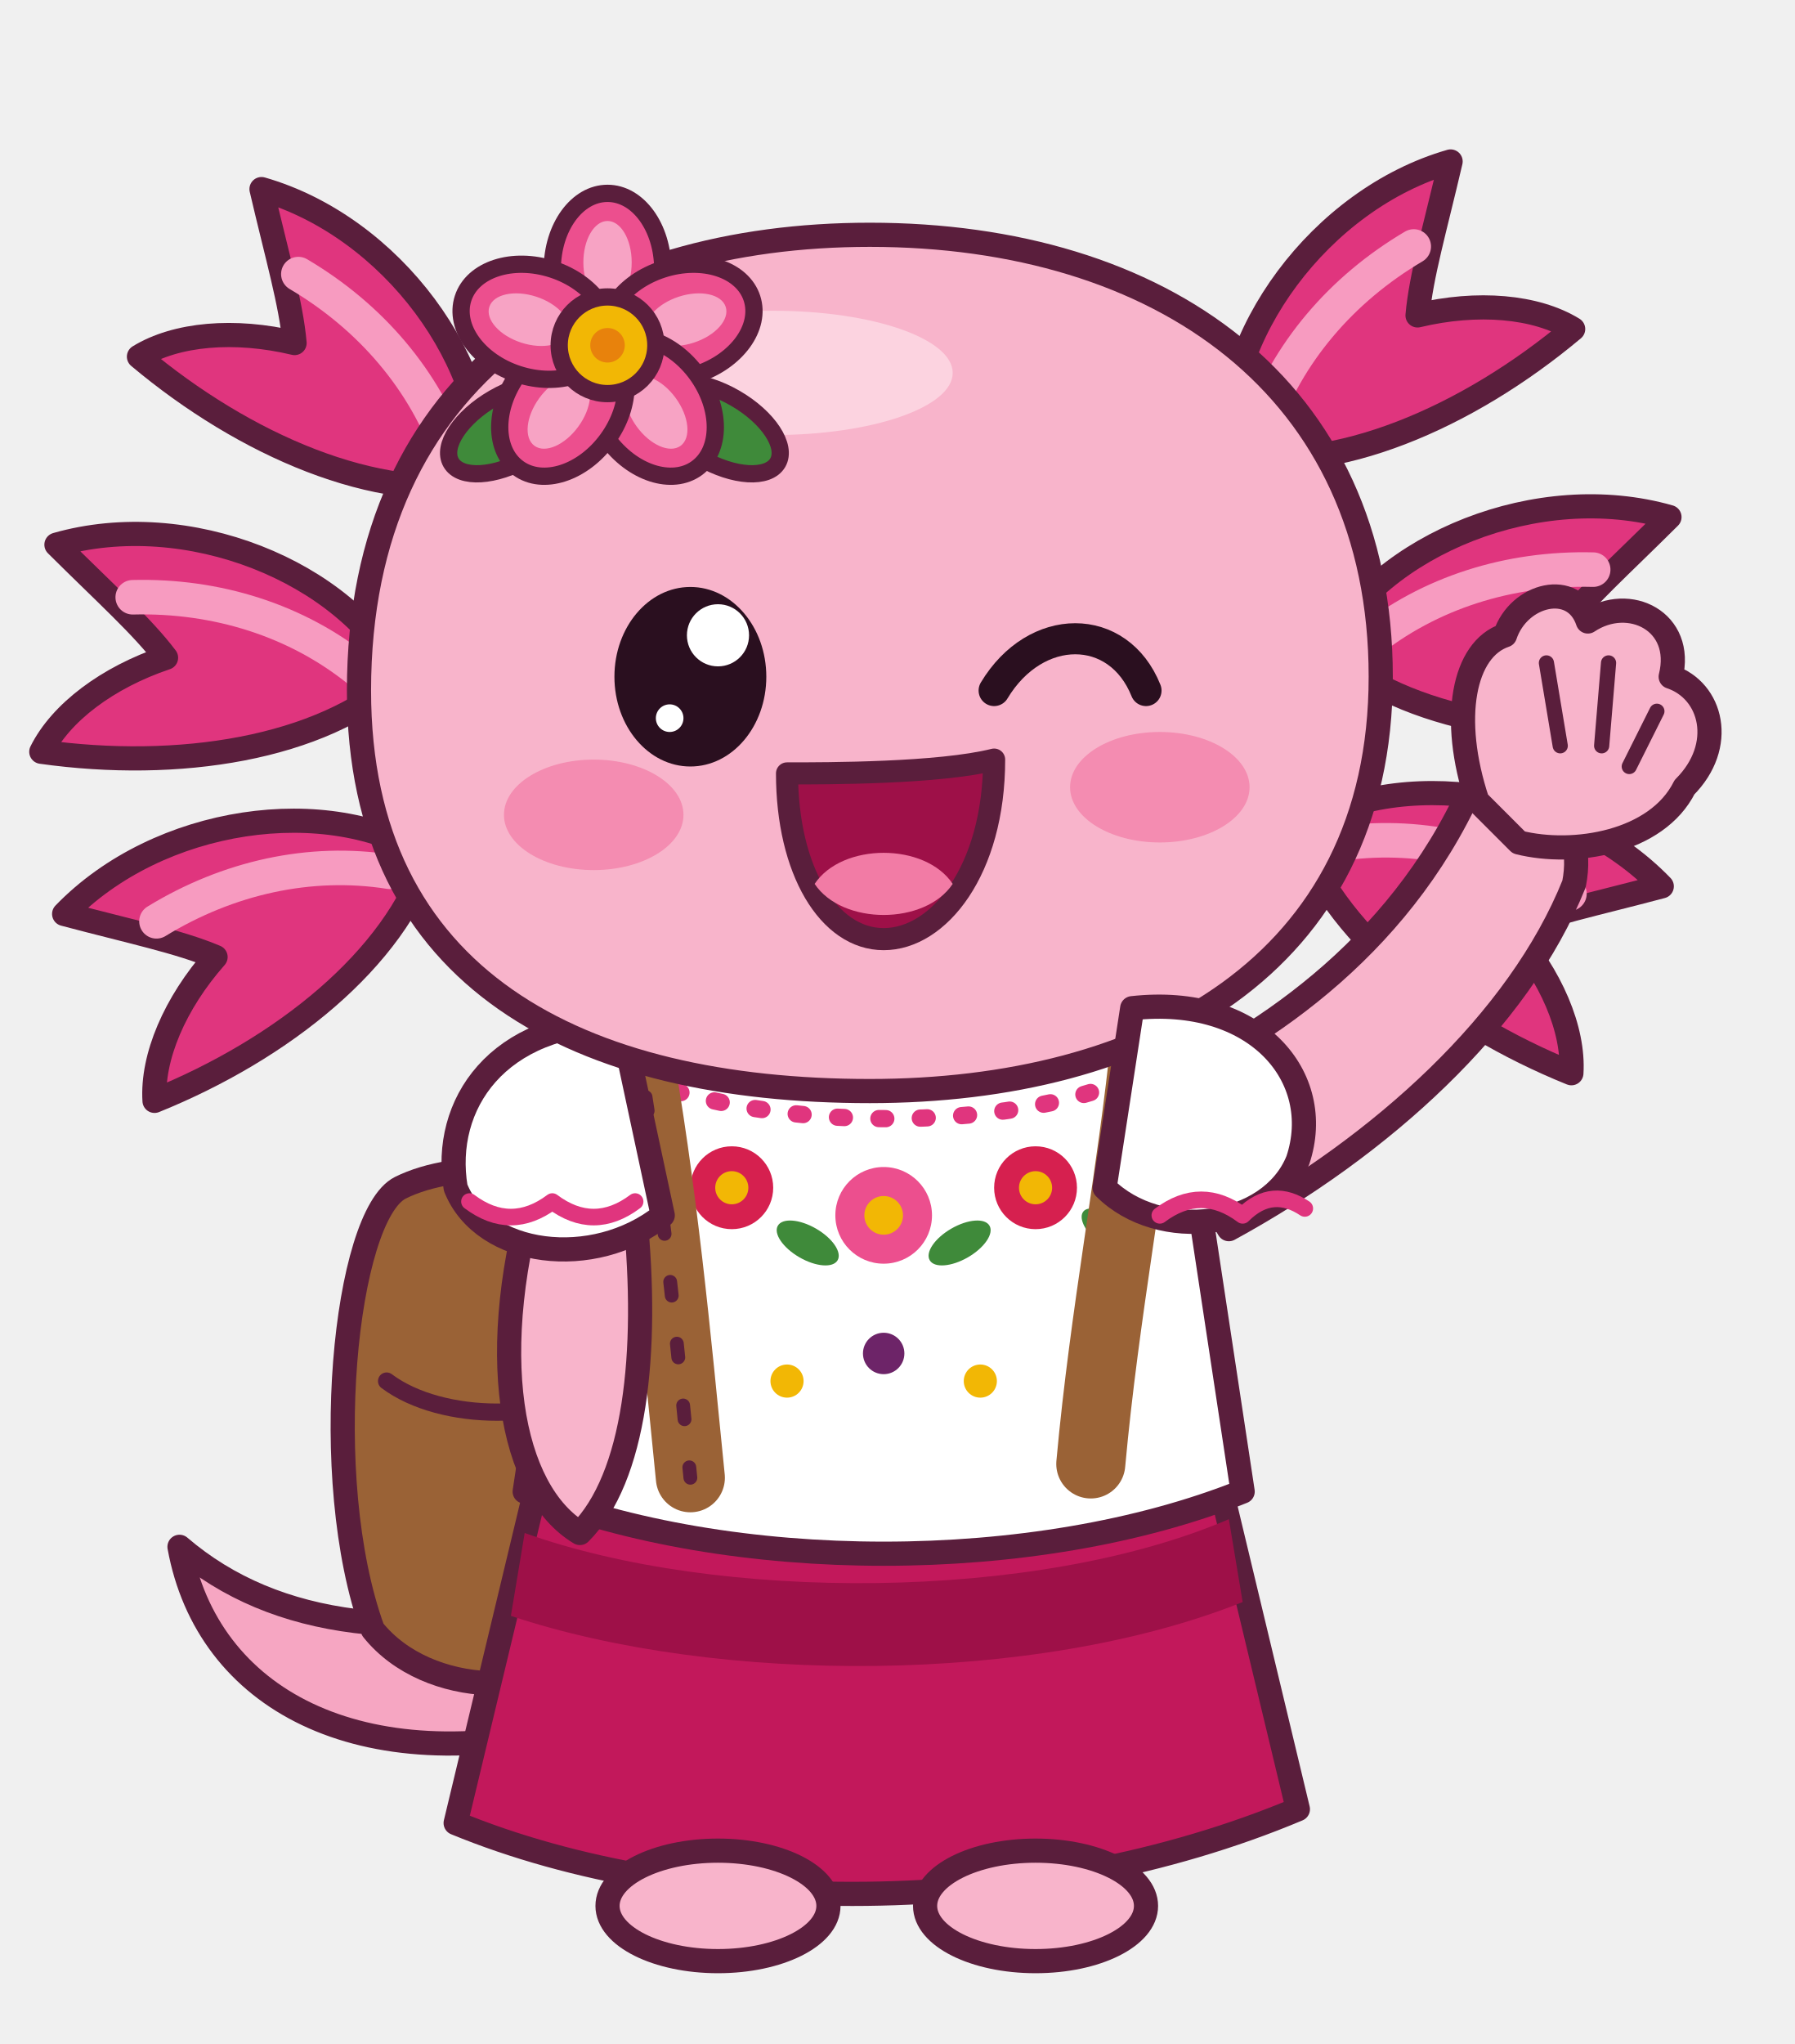
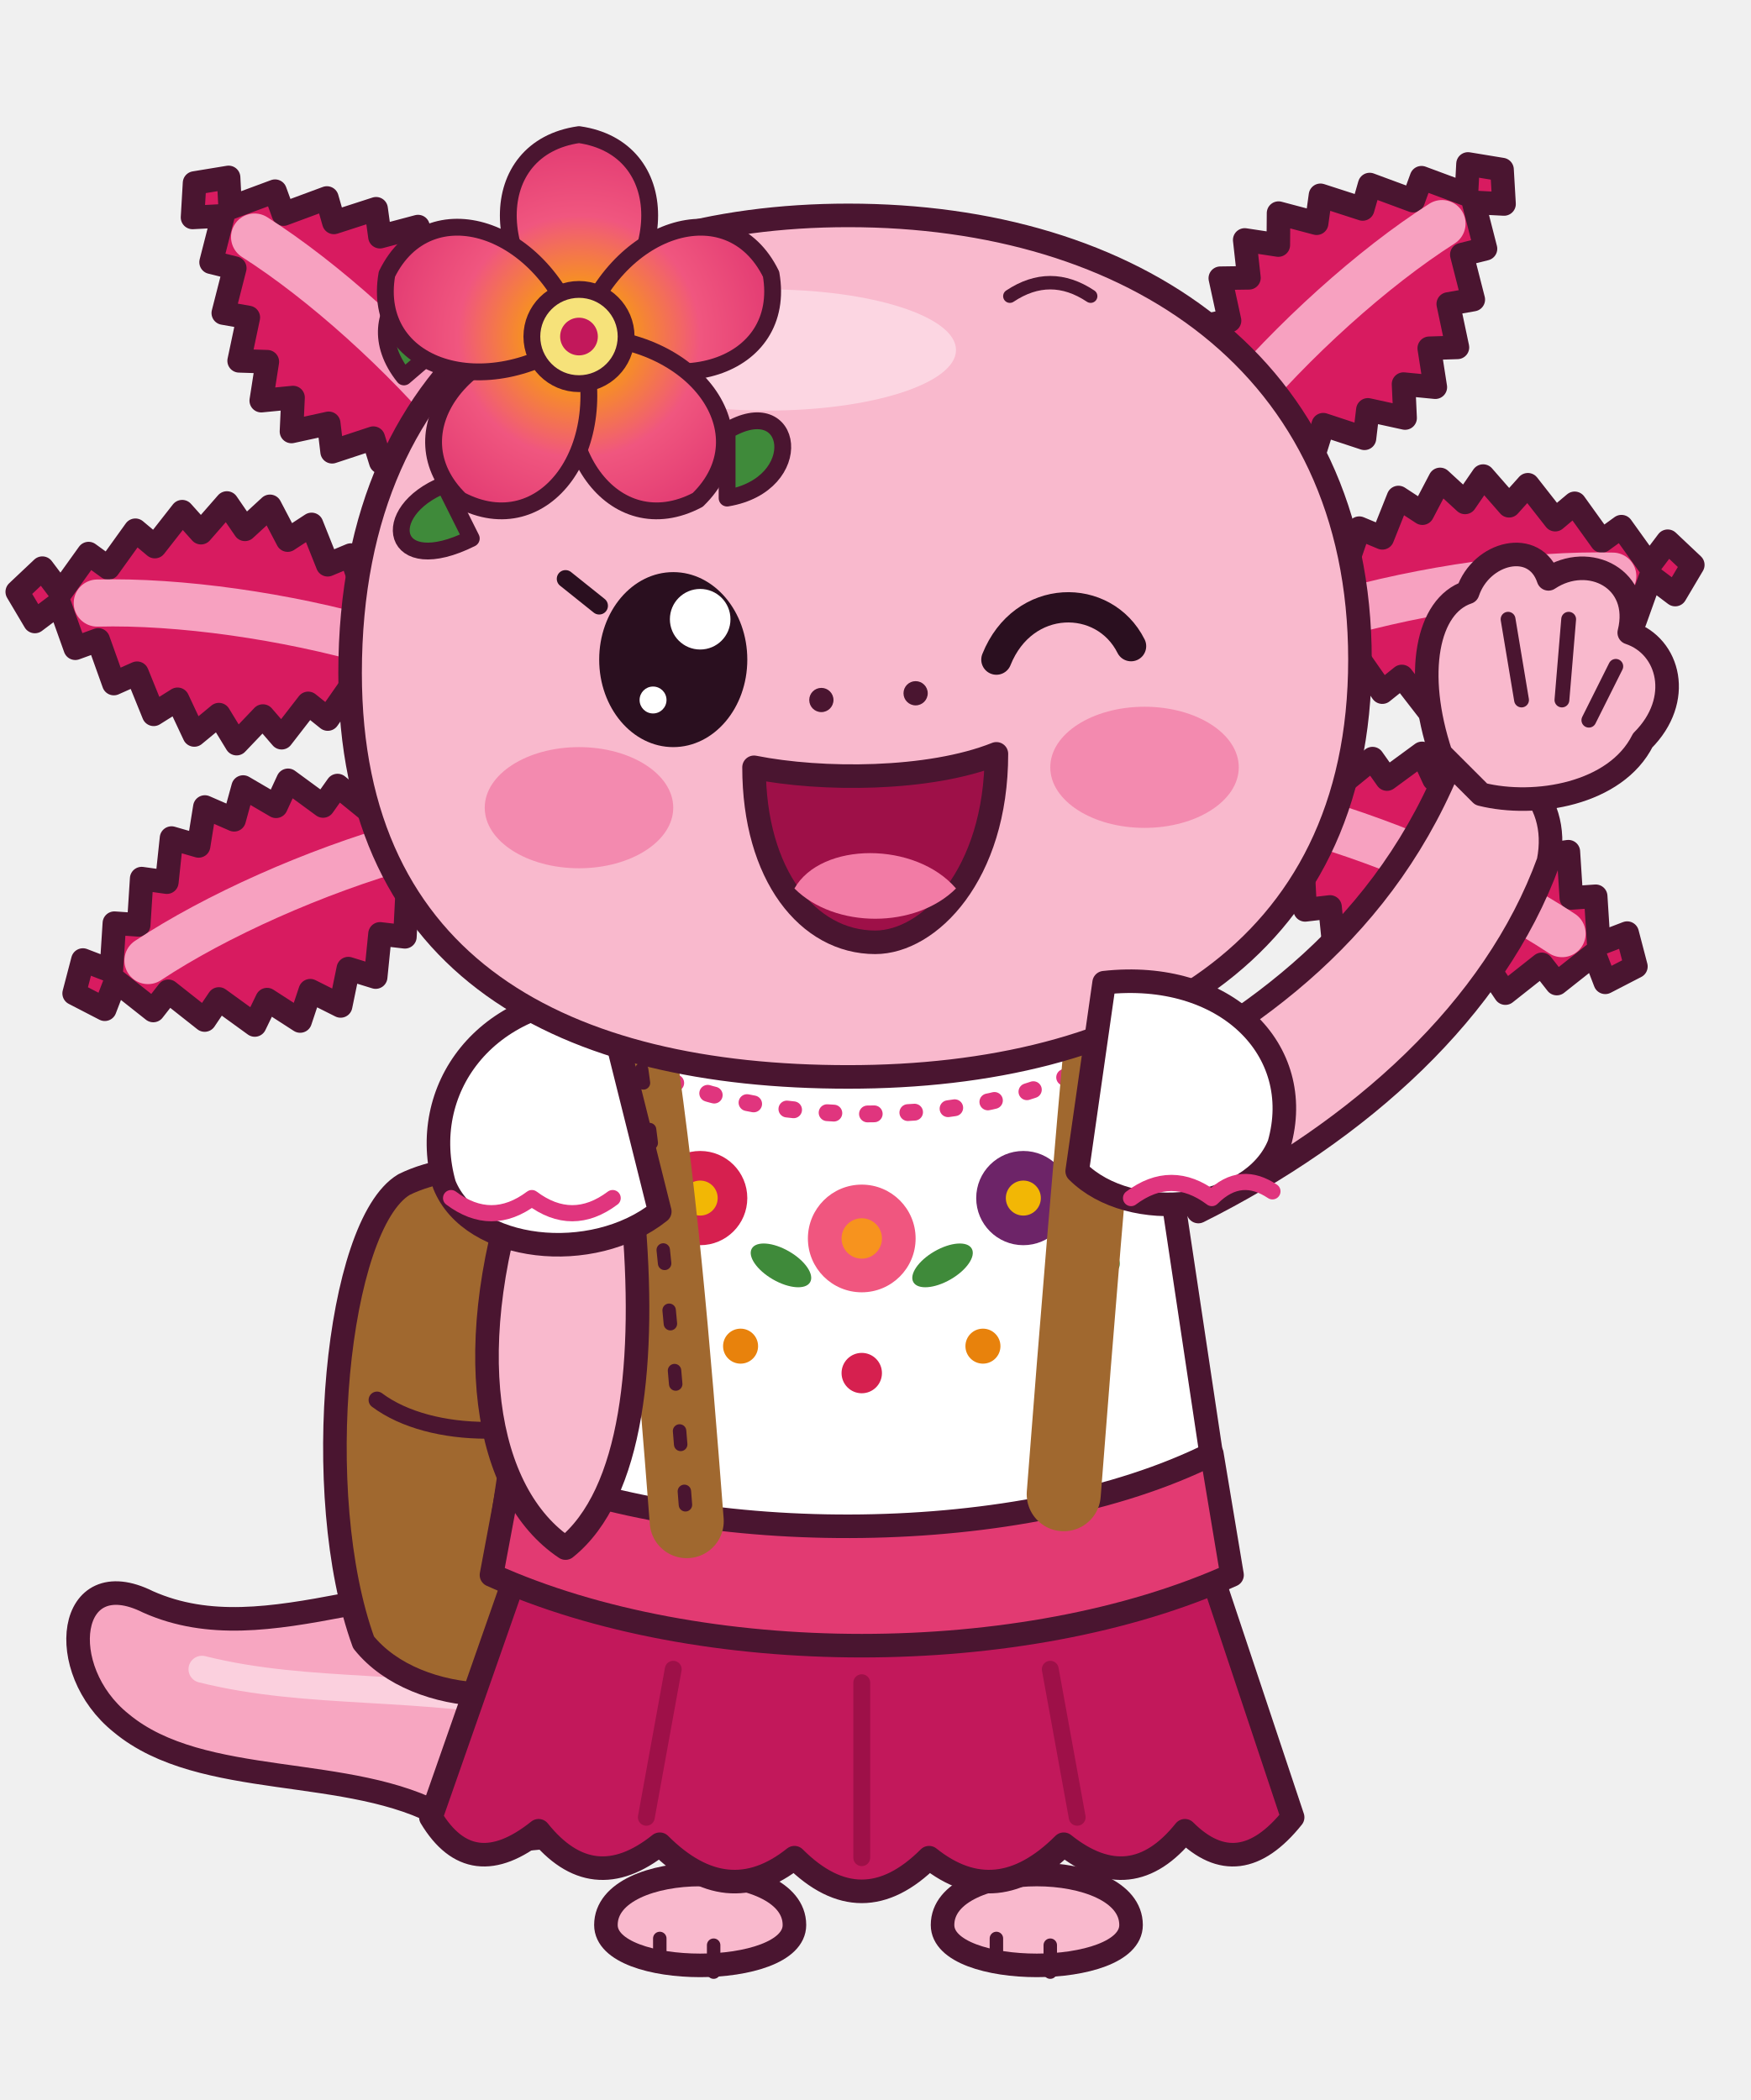
- <svg xmlns="http://www.w3.org/2000/svg" viewBox="0 0 260 296">
+ <svg xmlns="http://www.w3.org/2000/svg" viewBox="0 0 260 312">
  <defs>
    <g id="br">
-       <path d="M0 0 C-10 -14 -34 -20 -52 -12 C-44 -6 -38 -2 -34 2 C-42 6 -48 12 -50 18 C-30 18 -10 12 0 0 Z" fill="#E0357E" stroke="#5A1E3C" stroke-width="3.5" stroke-linejoin="round" />
-       <path d="M-6 0 C-16 -6 -28 -8 -40 -6" fill="none" stroke="#F79BC0" stroke-width="5" stroke-linecap="round" />
+       <path d="M0 0 L-0.0 -0.0 L-3.2 -7.0 L-6.4 -5.8 L-9.7 -12.3 L-12.9 -10.4 L-16.1 -16.0 L-19.3 -13.2 L-22.6 -17.8 L-25.8 -13.9 L-29.0 -17.4 L-32.2 -12.5 L-35.4 -15.2 L-38.7 -9.5 L-41.9 -11.5 L-45.1 -5.4 L-48.3 -7.1 L-51.6 -0.8 L-54.8 -4.0 L-58.0 -0.0 L-58.0 0.0 L-54.8 4.0 L-51.6 0.8 L-48.3 7.1 L-45.1 5.4 L-41.9 11.5 L-38.7 9.5 L-35.4 15.2 L-32.2 12.5 L-29.0 17.4 L-25.8 13.9 L-22.6 17.8 L-19.3 13.2 L-16.1 16.0 L-12.9 10.4 L-9.7 12.3 L-6.4 5.8 L-3.2 7.0 L-0.0 0.0 Z" fill="#D81B60" stroke="#4A1530" stroke-width="3.5" stroke-linejoin="round" />
+       <path d="M-4 0 C-18 -2 -34 -2 -46 0" fill="none" stroke="#F7A1C0" stroke-width="7" stroke-linecap="round" />
    </g>
-     <g id="petalo">
-       <ellipse cx="0" cy="-11" rx="8" ry="11" fill="#EC4F8E" stroke="#5A1E3C" stroke-width="2.5" />
-       <ellipse cx="0" cy="-12" rx="3.5" ry="6" fill="#F7A3C4" />
-     </g>
+     <radialGradient id="petalo-color" cx="40" cy="40" r="30" gradientUnits="userSpaceOnUse">
+       <stop offset=".25" stop-color="#F7931E" />
+       <stop offset=".6" stop-color="#F0567F" />
+       <stop offset="1" stop-color="#E23A72" />
+     </radialGradient>
  </defs>
  <g stroke-linejoin="round" stroke-linecap="round">
-     <path d="M84 250 C52 258 30 246 26 224 C40 236 60 238 86 232 Z" fill="#F6A6C2" stroke="#5A1E3C" stroke-width="3.5" />
-     <path d="M58 172 C50 176 46 214 54 236 C62 246 80 246 86 238 L92 176 C82 168 66 168 58 172 Z" fill="#9A6236" stroke="#5A1E3C" stroke-width="3.5" />
-     <path d="M56 200 C64 206 80 206 88 200" fill="none" stroke="#5A1E3C" stroke-width="2.5" />
-     <use href="#br" transform="translate(70 70) rotate(40)" />
-     <use href="#br" transform="translate(58 98) rotate(8)" />
-     <use href="#br" transform="translate(62 124) rotate(-22)" />
-     <use href="#br" transform="translate(178 66) scale(-1 1) rotate(40)" />
-     <use href="#br" transform="translate(192 94) scale(-1 1) rotate(8)" />
-     <use href="#br" transform="translate(188 120) scale(-1 1) rotate(-22)" />
-     <path d="M78 214 C104 224 150 224 176 212 L188 262 C150 278 100 278 66 264 Z" fill="#C2185B" stroke="#5A1E3C" stroke-width="3.5" />
-     <path d="M76 222 C104 232 150 232 178 220 L180 232 C150 244 104 244 74 234 Z" fill="#9E1048" />
-     <ellipse cx="104" cy="276" rx="16" ry="8" fill="#F8B4CB" stroke="#5A1E3C" stroke-width="3.5" />
-     <ellipse cx="150" cy="276" rx="16" ry="8" fill="#F8B4CB" stroke="#5A1E3C" stroke-width="3.5" />
-     <path d="M86 150 C110 142 148 142 170 150 L180 216 C150 228 106 228 76 216 Z" fill="#FFFFFF" stroke="#5A1E3C" stroke-width="3.5" />
-     <path d="M92 156 C112 164 146 164 164 156" fill="none" stroke="#E0357E" stroke-width="2.5" stroke-dasharray="1 5" />
+     <path d="M86 236 C60 232 40 246 22 238 C10 232 8 248 18 256 C30 266 52 262 66 270 C80 278 94 270 98 258 Z" fill="#F7A6C1" stroke="#4A1530" stroke-width="3.5" />
+     <path d="M30 248 C46 252 62 250 82 254" fill="none" stroke="#FBD0DE" stroke-width="4" />
+     <path d="M60 176 C50 182 46 222 54 244 C62 254 82 254 88 246 L94 180 C84 172 68 172 60 176 Z" fill="#A0682F" stroke="#4A1530" stroke-width="3.5" />
+     <path d="M56 208 C64 214 80 214 90 208" fill="none" stroke="#4A1530" stroke-width="2.5" />
+     <use href="#br" transform="translate(72 66) rotate(42)" />
+     <use href="#br" transform="translate(60 96) rotate(8)" />
+     <use href="#br" transform="translate(64 124) rotate(-24)" />
+     <use href="#br" transform="translate(180 64) scale(-1 1) rotate(42)" />
+     <use href="#br" transform="translate(194 92) scale(-1 1) rotate(8)" />
+     <use href="#br" transform="translate(190 120) scale(-1 1) rotate(-24)" />
+     <path d="M90 286 C90 276 118 276 118 286 C118 294 90 294 90 286 Z" fill="#F9B9CD" stroke="#4A1530" stroke-width="3.5" />
+     <path d="M140 286 C140 276 168 276 168 286 C168 294 140 294 140 286 Z" fill="#F9B9CD" stroke="#4A1530" stroke-width="3.5" />
+     <path d="M98 292 v-4 M106 293 v-4 M148 292 v-4 M156 293 v-4" stroke="#4A1530" stroke-width="2" />
+     <path d="M78 230 C104 240 152 240 178 228 L192 270 Q184 280 176 272 Q168 282 158 274 Q148 284 138 276 Q128 286 118 276 Q108 284 98 274 Q88 282 80 272 Q70 280 64 270 Z" fill="#C2185B" stroke="#4A1530" stroke-width="3.5" />
+     <path d="M100 248 L96 270 M128 250 V276 M156 248 L160 270" stroke="#9E1048" stroke-width="2.5" />
+     <path d="M86 150 C110 142 148 142 170 150 L182 230 C150 244 106 244 74 230 Z" fill="#FFFFFF" stroke="#4A1530" stroke-width="3.5" />
+     <path d="M94 158 C112 168 146 168 162 158" fill="none" stroke="#E0357E" stroke-width="2.5" stroke-dasharray="1 5" />
    <g stroke="none">
-       <g transform="translate(106 172)">
-         <circle r="6" fill="#D6204F" />
-         <circle r="2.4" fill="#F2B705" />
+       <g transform="translate(104 178)">
+         <circle r="7" fill="#D6204F" />
+         <circle r="2.6" fill="#F2B705" />
      </g>
-       <g transform="translate(128 176)">
-         <circle r="7" fill="#EC4F8E" />
-         <circle r="2.8" fill="#F2B705" />
+       <g transform="translate(128 184)">
+         <circle r="8" fill="#F0567F" />
+         <circle r="3" fill="#F7931E" />
      </g>
-       <g transform="translate(150 172)">
-         <circle r="6" fill="#D6204F" />
-         <circle r="2.4" fill="#F2B705" />
+       <g transform="translate(152 178)">
+         <circle r="7" fill="#6D2468" />
+         <circle r="2.6" fill="#F2B705" />
      </g>
-       <ellipse cx="117" cy="180" rx="5" ry="2.4" fill="#3F8A3A" transform="rotate(30 117 180)" />
-       <ellipse cx="139" cy="180" rx="5" ry="2.4" fill="#3F8A3A" transform="rotate(-30 139 180)" />
-       <ellipse cx="96" cy="178" rx="4" ry="2" fill="#3F8A3A" transform="rotate(-40 96 178)" />
-       <ellipse cx="160" cy="178" rx="4" ry="2" fill="#3F8A3A" transform="rotate(40 160 178)" />
-       <circle cx="128" cy="196" r="3" fill="#6D2468" />
-       <circle cx="114" cy="200" r="2.4" fill="#F2B705" />
-       <circle cx="142" cy="200" r="2.4" fill="#F2B705" />
+       <ellipse cx="116" cy="188" rx="5" ry="2.4" fill="#3F8A3A" transform="rotate(30 116 188)" />
+       <ellipse cx="140" cy="188" rx="5" ry="2.4" fill="#3F8A3A" transform="rotate(-30 140 188)" />
+       <ellipse cx="93" cy="186" rx="4" ry="2" fill="#3F8A3A" transform="rotate(-40 93 186)" />
+       <ellipse cx="163" cy="186" rx="4" ry="2" fill="#3F8A3A" transform="rotate(40 163 186)" />
+       <circle cx="110" cy="200" r="2.6" fill="#E8820C" />
+       <circle cx="128" cy="204" r="3" fill="#D6204F" />
+       <circle cx="146" cy="200" r="2.6" fill="#E8820C" />
    </g>
-     <path d="M92 150 C96 172 98 194 100 214" fill="none" stroke="#9A6236" stroke-width="10" />
-     <path d="M92 150 C96 172 98 194 100 214" fill="none" stroke="#5A1E3C" stroke-width="2" stroke-dasharray="2 7" />
-     <path d="M166 150 C164 170 160 190 158 212" fill="none" stroke="#9A6236" stroke-width="10" />
-     <path d="M78 170 C70 196 74 216 84 222 C92 214 94 196 92 176 Z" fill="#F8B4CB" stroke="#5A1E3C" stroke-width="3.5" />
-     <path d="M90 148 C72 148 64 160 66 172 C70 182 86 184 96 176 Z" fill="#FFFFFF" stroke="#5A1E3C" stroke-width="3.5" />
-     <path d="M68 174 c4 3 8 3 12 0 c4 3 8 3 12 0" fill="none" stroke="#E0357E" stroke-width="2.4" />
-     <path d="M52 100 C52 54 86 34 126 34 C168 34 200 56 200 98 C200 140 166 158 126 158 C84 158 52 142 52 100 Z" fill="#F8B4CB" stroke="#5A1E3C" stroke-width="3.5" />
-     <ellipse cx="112" cy="54" rx="26" ry="9" fill="#FCD3E0" stroke="none" />
-     <g transform="translate(88 50)">
-       <ellipse cx="-14" cy="12" rx="10" ry="5" fill="#3F8A3A" stroke="#5A1E3C" stroke-width="2.5" transform="rotate(-30 -14 12)" />
-       <ellipse cx="16" cy="12" rx="10" ry="5" fill="#3F8A3A" stroke="#5A1E3C" stroke-width="2.5" transform="rotate(30 16 12)" />
-       <use href="#petalo" />
-       <use href="#petalo" transform="rotate(72)" />
-       <use href="#petalo" transform="rotate(144)" />
-       <use href="#petalo" transform="rotate(216)" />
-       <use href="#petalo" transform="rotate(288)" />
-       <circle r="7" fill="#F2B705" stroke="#5A1E3C" stroke-width="2.5" />
-       <circle r="2.5" fill="#E8820C" stroke="none" />
+     <path d="M76 218 C104 230 152 230 180 216 L183 234 C152 248 104 248 73 234 Z" fill="#E23A72" stroke="#4A1530" stroke-width="3.5" />
+     <path d="M94 150 C98 176 100 200 102 226" fill="none" stroke="#A0682F" stroke-width="11" />
+     <path d="M94 150 C98 176 100 200 102 226" fill="none" stroke="#4A1530" stroke-width="2" stroke-dasharray="2 7" />
+     <path d="M164 150 C162 172 160 196 158 222" fill="none" stroke="#A0682F" stroke-width="11" />
+     <path d="M78 172 C68 200 72 222 84 230 C94 222 96 202 94 180 Z" fill="#F9B9CD" stroke="#4A1530" stroke-width="3.5" />
+     <path d="M90 148 C72 148 62 162 66 176 C70 186 88 188 98 180 Z" fill="#FFFFFF" stroke="#4A1530" stroke-width="3.5" />
+     <path d="M67 178 c4 3 8 3 12 0 c4 3 8 3 12 0" fill="none" stroke="#E0357E" stroke-width="2.4" />
+     <path d="M52 100 C52 52 86 32 126 32 C168 32 202 54 202 98 C202 142 168 160 126 160 C84 160 52 144 52 100 Z" fill="#F9B9CD" stroke="#4A1530" stroke-width="3.5" />
+     <ellipse cx="114" cy="52" rx="28" ry="9" fill="#FCD6E2" stroke="none" />
+     <path d="M150 44 q6 -4 12 0" fill="none" stroke="#4A1530" stroke-width="2" />
+     <g transform="translate(86 50)">
+       <path d="M-26 6 C-34 -4 -22 -14 -12 -6 Z M22 14 C32 8 34 22 22 24 Z M-20 22 C-30 26 -28 36 -16 30 Z" fill="#3F8A3A" stroke="#4A1530" stroke-width="2.5" />
+       <g transform="translate(-40 -40)">
+         <path d="M40 40 C26 30 26 12 40 10 C54 12 54 30 40 40 Z" fill="url(#petalo-color)" stroke="#4A1530" stroke-width="2.5" transform="rotate(0 40 40)" />
+         <path d="M40 40 C26 30 26 12 40 10 C54 12 54 30 40 40 Z" fill="url(#petalo-color)" stroke="#4A1530" stroke-width="2.5" transform="rotate(72 40 40)" />
+         <path d="M40 40 C26 30 26 12 40 10 C54 12 54 30 40 40 Z" fill="url(#petalo-color)" stroke="#4A1530" stroke-width="2.5" transform="rotate(144 40 40)" />
+         <path d="M40 40 C26 30 26 12 40 10 C54 12 54 30 40 40 Z" fill="url(#petalo-color)" stroke="#4A1530" stroke-width="2.5" transform="rotate(216 40 40)" />
+         <path d="M40 40 C26 30 26 12 40 10 C54 12 54 30 40 40 Z" fill="url(#petalo-color)" stroke="#4A1530" stroke-width="2.5" transform="rotate(288 40 40)" />
+       </g>
+       <circle r="7" fill="#F6E27A" stroke="#4A1530" stroke-width="2.5" />
+       <circle r="2.8" fill="#C2185B" stroke="none" />
    </g>
-     <ellipse cx="86" cy="118" rx="13" ry="8" fill="#F27BA5" opacity=".7" stroke="none" />
-     <ellipse cx="168" cy="114" rx="13" ry="8" fill="#F27BA5" opacity=".7" stroke="none" />
+     <ellipse cx="86" cy="120" rx="14" ry="9" fill="#F27BA5" opacity=".75" stroke="none" />
+     <ellipse cx="170" cy="114" rx="14" ry="9" fill="#F27BA5" opacity=".75" stroke="none" />
+     <circle cx="122" cy="104" r="1.8" fill="#4A1530" stroke="none" />
+     <circle cx="136" cy="103" r="1.8" fill="#4A1530" stroke="none" />
    <ellipse cx="100" cy="98" rx="11" ry="13" fill="#2A0F1F" stroke="none" />
    <circle cx="104" cy="92" r="4.5" fill="#FFFFFF" stroke="none" />
    <circle cx="97" cy="104" r="2" fill="#FFFFFF" stroke="none" />
-     <path d="M144 100 C150 90 162 90 166 100" fill="none" stroke="#2A0F1F" stroke-width="4.5" />
-     <path d="M114 112 C120 112 136 112 144 110 C144 126 136 136 128 136 C120 136 114 126 114 112 Z" fill="#9E1048" stroke="#5A1E3C" stroke-width="3.2" />
-     <path d="M118 128 C122 122 134 122 138 128 C134 134 122 134 118 128 Z" fill="#F27BA5" stroke="none" />
-     <path d="M166 158 C184 150 204 136 214 112 C222 112 230 118 228 128 C220 148 200 166 178 178 Z" fill="#F8B4CB" stroke="#5A1E3C" stroke-width="3.5" />
-     <g transform="translate(14 4)">
-       <path d="M200 112 C196 100 198 90 204 88 C206 82 214 80 216 86 C222 82 230 86 228 94 C234 96 236 104 230 110 C226 118 214 120 206 118 Z" fill="#F8B4CB" stroke="#5A1E3C" stroke-width="3.5" />
-       <path d="M210 92 L212 104 M219 92 L218 104 M226 99 L222 107" stroke="#5A1E3C" stroke-width="2.2" fill="none" />
-     </g>
-     <path d="M164 146 C182 144 192 156 188 168 C184 178 168 180 160 172 Z" fill="#FFFFFF" stroke="#5A1E3C" stroke-width="3.5" />
-     <path d="M168 176 c4 -3 8 -3 12 0 c3 -3 6 -3 9 -1" fill="none" stroke="#E0357E" stroke-width="2.4" />
+     <path d="M89 90 l-5 -4" stroke="#2A0F1F" stroke-width="2.6" />
+     <path d="M148 98 C152 88 164 88 168 96" fill="none" stroke="#2A0F1F" stroke-width="4.5" />
+     <path d="M112 114 C122 116 138 116 148 112 C148 130 138 140 130 140 C120 140 112 130 112 114 Z" fill="#9E1048" stroke="#4A1530" stroke-width="3.5" />
+     <path d="M118 132 C122 125 136 125 142 132 C136 138 124 138 118 132 Z" fill="#F27BA5" stroke="none" />
+     <path d="M166 162 C186 152 206 138 216 112 C224 112 232 118 230 128 C222 150 202 168 178 180 Z" fill="#F9B9CD" stroke="#4A1530" stroke-width="3.5" />
+     <path d="M214 112 C210 100 212 90 218 88 C220 82 228 80 230 86 C236 82 244 86 242 94 C248 96 250 104 244 110 C240 118 228 120 220 118 Z" fill="#F9B9CD" stroke="#4A1530" stroke-width="3.5" />
+     <path d="M224 92 L226 104 M233 92 L232 104 M240 99 L236 107" stroke="#4A1530" stroke-width="2.2" fill="none" />
+     <path d="M164 146 C182 144 194 156 190 170 C186 180 168 182 160 174 Z" fill="#FFFFFF" stroke="#4A1530" stroke-width="3.5" />
+     <path d="M168 178 c4 -3 8 -3 12 0 c3 -3 6 -3 9 -1" fill="none" stroke="#E0357E" stroke-width="2.4" />
  </g>
</svg>
